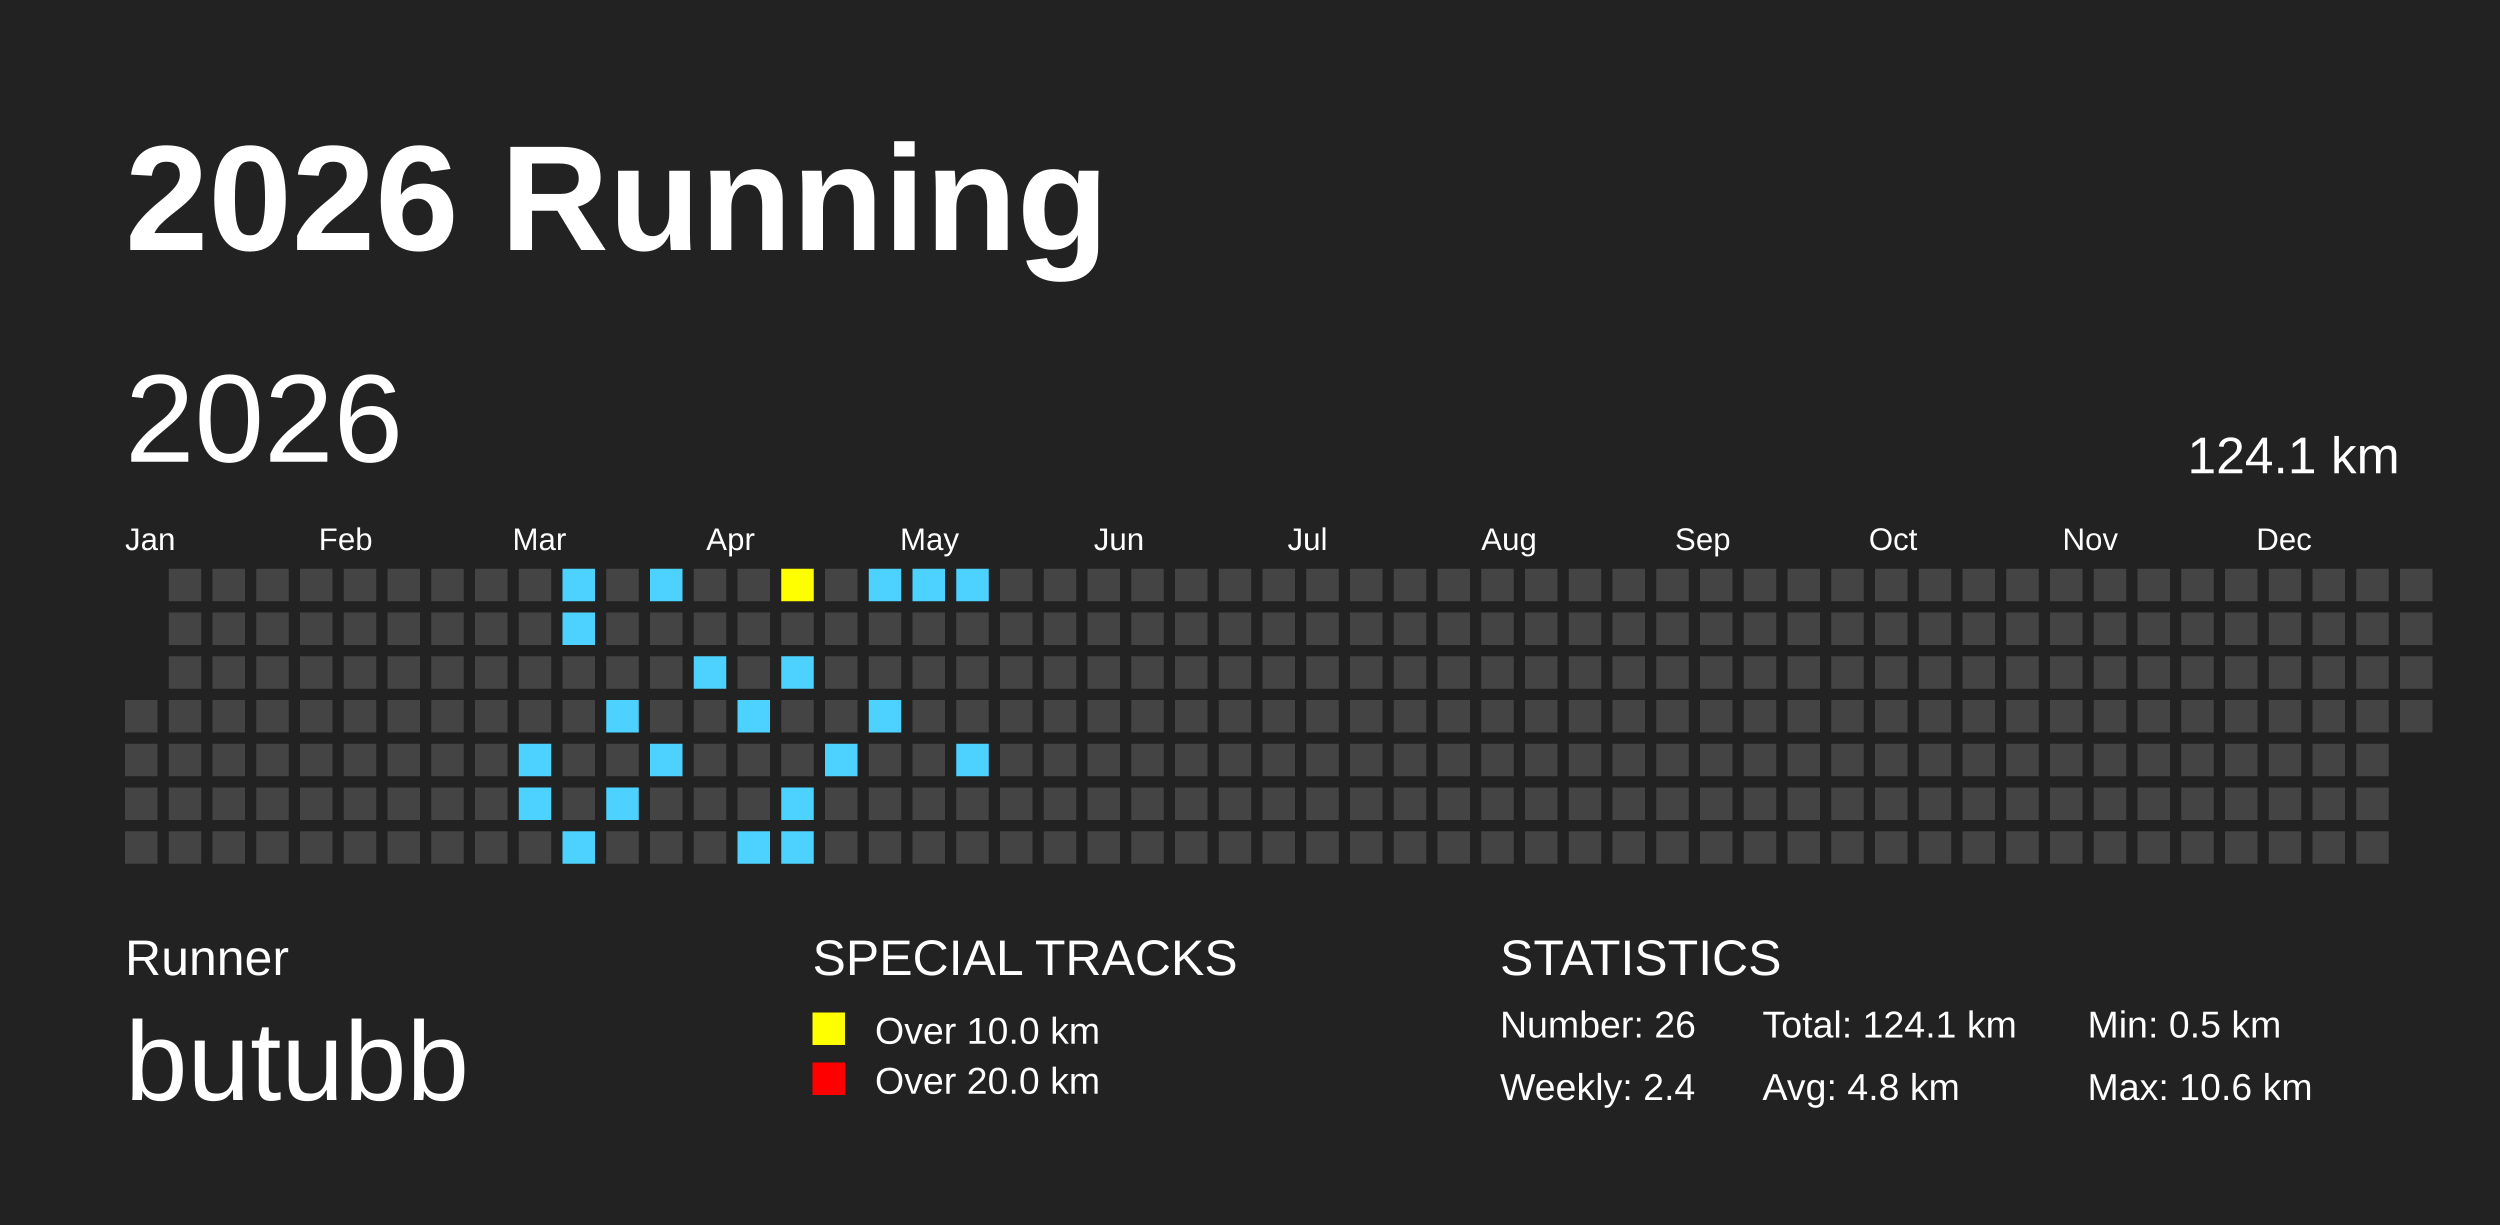
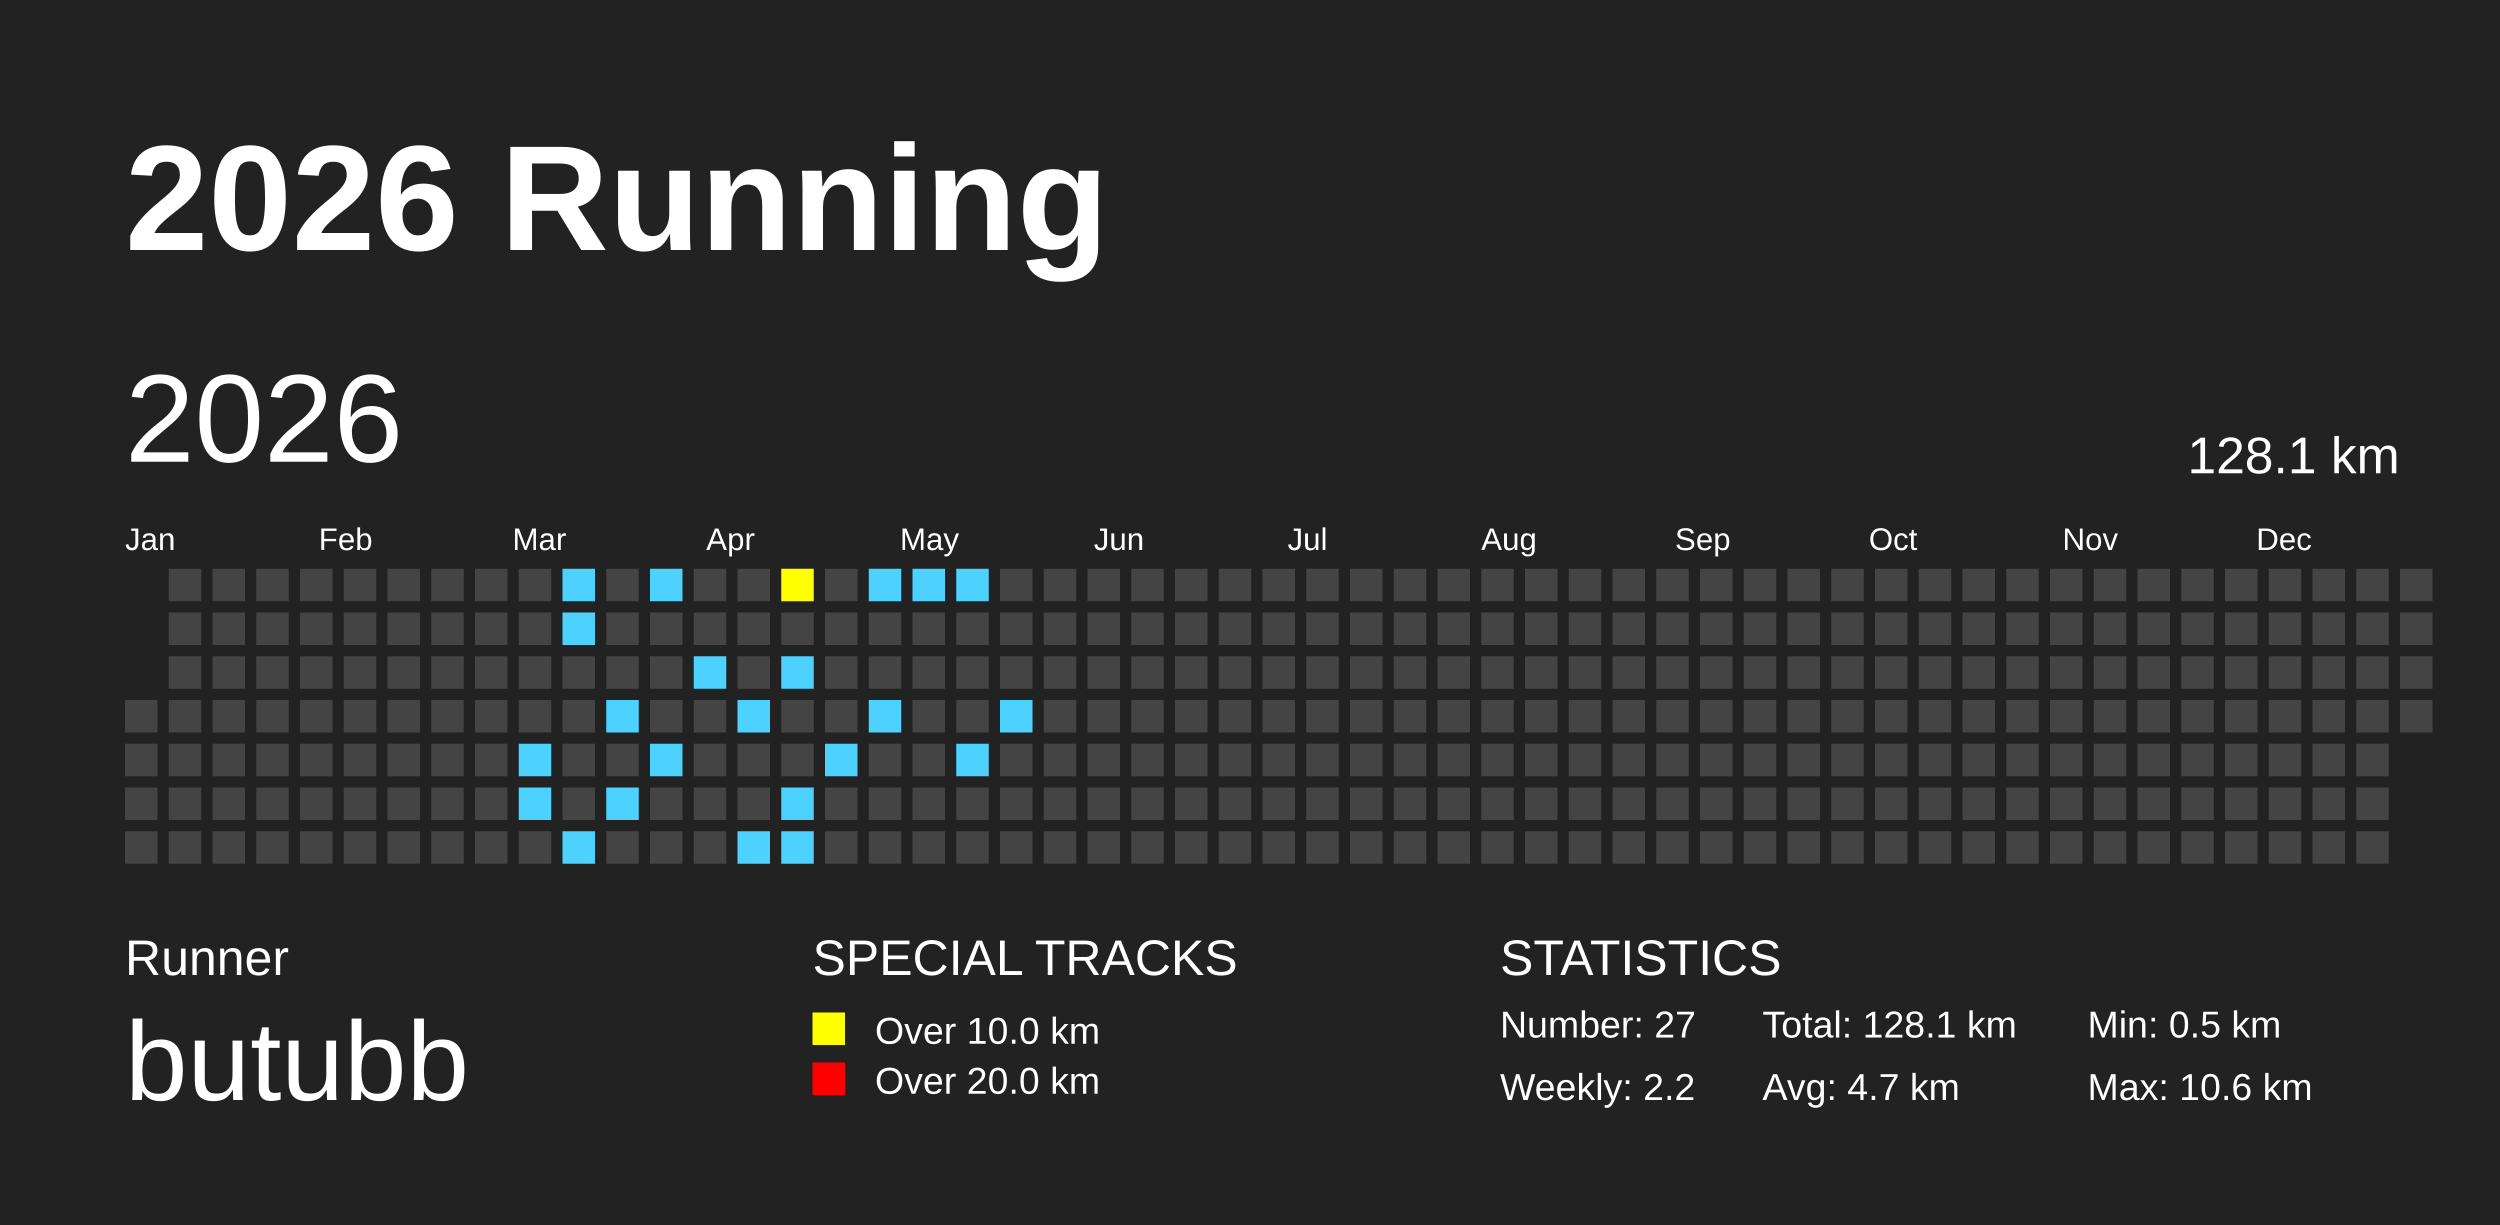
<svg xmlns="http://www.w3.org/2000/svg" baseProfile="full" height="98mm" version="1.1" viewBox="0,0,200,98" width="200mm">
  <defs />
  <rect fill="#222222" height="98" width="200" x="0" y="0" />
  <text fill="#FFFFFF" style="font-size:12px; font-family:Arial; font-weight:bold;" x="10" y="20">2026 Running</text>
  <text fill="#FFFFFF" style="font-size:4px; font-family:Arial" x="10" y="78">Runner</text>
  <text fill="#FFFFFF" style="font-size:9px; font-family:Arial" x="10" y="88">butubb</text>
  <text fill="#FFFFFF" style="font-size:4px; font-family:Arial" x="65" y="78">SPECIAL TRACKS</text>
  <rect fill="yellow" height="2.6" width="2.6" x="65" y="81" />
  <text fill="#FFFFFF" style="font-size:3px; font-family:Arial" x="70" y="83.5">Over 10.0 km</text>
  <rect fill="red" height="2.6" width="2.6" x="65" y="85" />
  <text fill="#FFFFFF" style="font-size:3px; font-family:Arial" x="70" y="87.5">Over 20.0 km</text>
  <text fill="#FFFFFF" style="font-size:4px; font-family:Arial" x="120" y="78">STATISTICS</text>
-   <text fill="#FFFFFF" style="font-size:3px; font-family:Arial" x="120" y="83">Number: 26</text>
-   <text fill="#FFFFFF" style="font-size:3px; font-family:Arial" x="120" y="88">Weekly: 2.4</text>
-   <text fill="#FFFFFF" style="font-size:3px; font-family:Arial" x="141" y="83">Total: 124.1 km</text>
-   <text fill="#FFFFFF" style="font-size:3px; font-family:Arial" x="141" y="88">Avg: 4.8 km</text>
+   <text fill="#FFFFFF" style="font-size:3px; font-family:Arial" x="120" y="83">Number: 27</text>
+   <text fill="#FFFFFF" style="font-size:3px; font-family:Arial" x="120" y="88">Weekly: 2.2</text>
+   <text fill="#FFFFFF" style="font-size:3px; font-family:Arial" x="141" y="83">Total: 128.1 km</text>
+   <text fill="#FFFFFF" style="font-size:3px; font-family:Arial" x="141" y="88">Avg: 4.7 km</text>
  <text fill="#FFFFFF" style="font-size:3px; font-family:Arial" x="167" y="83">Min: 0.5 km</text>
  <text fill="#FFFFFF" style="font-size:3px; font-family:Arial" x="167" y="88">Max: 10.6 km</text>
  <text dominant-baseline="hanging" fill="#FFFFFF" style="font-size:10.0px; font-family:Arial;" x="10" y="30">2026</text>
-   <text dominant-baseline="hanging" fill="#FFFFFF" style="font-size:4.125px; font-family:Arial;" x="175" y="35">124.1 km</text>
+   <text dominant-baseline="hanging" fill="#FFFFFF" style="font-size:4.125px; font-family:Arial;" x="175" y="35">128.1 km</text>
  <text fill="#FFFFFF" style="font-size:2.5px; font-family:Arial" x="10.0" y="44">Jan</text>
  <text fill="#FFFFFF" style="font-size:2.5px; font-family:Arial" x="25.5" y="44">Feb</text>
  <text fill="#FFFFFF" style="font-size:2.5px; font-family:Arial" x="41.0" y="44">Mar</text>
  <text fill="#FFFFFF" style="font-size:2.5px; font-family:Arial" x="56.5" y="44">Apr</text>
  <text fill="#FFFFFF" style="font-size:2.5px; font-family:Arial" x="72.0" y="44">May</text>
  <text fill="#FFFFFF" style="font-size:2.5px; font-family:Arial" x="87.5" y="44">Jun</text>
  <text fill="#FFFFFF" style="font-size:2.5px; font-family:Arial" x="103.0" y="44">Jul</text>
  <text fill="#FFFFFF" style="font-size:2.5px; font-family:Arial" x="118.5" y="44">Aug</text>
  <text fill="#FFFFFF" style="font-size:2.5px; font-family:Arial" x="134.0" y="44">Sep</text>
  <text fill="#FFFFFF" style="font-size:2.5px; font-family:Arial" x="149.5" y="44">Oct</text>
  <text fill="#FFFFFF" style="font-size:2.5px; font-family:Arial" x="165.0" y="44">Nov</text>
  <text fill="#FFFFFF" style="font-size:2.5px; font-family:Arial" x="180.5" y="44">Dec</text>
  <rect fill="#444444" height="2.6" width="2.6" x="10.0" y="56.0" />
  <rect fill="#444444" height="2.6" width="2.6" x="10.0" y="59.5" />
  <rect fill="#444444" height="2.6" width="2.6" x="10.0" y="63.0" />
  <rect fill="#444444" height="2.6" width="2.6" x="10.0" y="66.5" />
  <rect fill="#444444" height="2.6" width="2.6" x="13.5" y="45.5" />
  <rect fill="#444444" height="2.6" width="2.6" x="13.5" y="49.0" />
  <rect fill="#444444" height="2.6" width="2.6" x="13.5" y="52.5" />
  <rect fill="#444444" height="2.6" width="2.6" x="13.5" y="56.0" />
  <rect fill="#444444" height="2.6" width="2.6" x="13.5" y="59.5" />
  <rect fill="#444444" height="2.6" width="2.6" x="13.5" y="63.0" />
  <rect fill="#444444" height="2.6" width="2.6" x="13.5" y="66.5" />
  <rect fill="#444444" height="2.6" width="2.6" x="17.0" y="45.5" />
  <rect fill="#444444" height="2.6" width="2.6" x="17.0" y="49.0" />
  <rect fill="#444444" height="2.6" width="2.6" x="17.0" y="52.5" />
  <rect fill="#444444" height="2.6" width="2.6" x="17.0" y="56.0" />
  <rect fill="#444444" height="2.6" width="2.6" x="17.0" y="59.5" />
  <rect fill="#444444" height="2.6" width="2.6" x="17.0" y="63.0" />
  <rect fill="#444444" height="2.6" width="2.6" x="17.0" y="66.5" />
  <rect fill="#444444" height="2.6" width="2.6" x="20.5" y="45.5" />
  <rect fill="#444444" height="2.6" width="2.6" x="20.5" y="49.0" />
  <rect fill="#444444" height="2.6" width="2.6" x="20.5" y="52.5" />
  <rect fill="#444444" height="2.6" width="2.6" x="20.5" y="56.0" />
  <rect fill="#444444" height="2.6" width="2.6" x="20.5" y="59.5" />
  <rect fill="#444444" height="2.6" width="2.6" x="20.5" y="63.0" />
  <rect fill="#444444" height="2.6" width="2.6" x="20.5" y="66.5" />
  <rect fill="#444444" height="2.6" width="2.6" x="24.0" y="45.5" />
  <rect fill="#444444" height="2.6" width="2.6" x="24.0" y="49.0" />
  <rect fill="#444444" height="2.6" width="2.6" x="24.0" y="52.5" />
  <rect fill="#444444" height="2.6" width="2.6" x="24.0" y="56.0" />
  <rect fill="#444444" height="2.6" width="2.6" x="24.0" y="59.5" />
  <rect fill="#444444" height="2.6" width="2.6" x="24.0" y="63.0" />
  <rect fill="#444444" height="2.6" width="2.6" x="24.0" y="66.5" />
  <rect fill="#444444" height="2.6" width="2.6" x="27.5" y="45.5" />
  <rect fill="#444444" height="2.6" width="2.6" x="27.5" y="49.0" />
  <rect fill="#444444" height="2.6" width="2.6" x="27.5" y="52.5" />
  <rect fill="#444444" height="2.6" width="2.6" x="27.5" y="56.0" />
  <rect fill="#444444" height="2.6" width="2.6" x="27.5" y="59.5" />
  <rect fill="#444444" height="2.6" width="2.6" x="27.5" y="63.0" />
  <rect fill="#444444" height="2.6" width="2.6" x="27.5" y="66.5" />
  <rect fill="#444444" height="2.6" width="2.6" x="31.0" y="45.5" />
  <rect fill="#444444" height="2.6" width="2.6" x="31.0" y="49.0" />
  <rect fill="#444444" height="2.6" width="2.6" x="31.0" y="52.5" />
  <rect fill="#444444" height="2.6" width="2.6" x="31.0" y="56.0" />
  <rect fill="#444444" height="2.6" width="2.6" x="31.0" y="59.5" />
  <rect fill="#444444" height="2.6" width="2.6" x="31.0" y="63.0" />
  <rect fill="#444444" height="2.6" width="2.6" x="31.0" y="66.5" />
  <rect fill="#444444" height="2.6" width="2.6" x="34.5" y="45.5" />
  <rect fill="#444444" height="2.6" width="2.6" x="34.5" y="49.0" />
  <rect fill="#444444" height="2.6" width="2.6" x="34.5" y="52.5" />
  <rect fill="#444444" height="2.6" width="2.6" x="34.5" y="56.0" />
  <rect fill="#444444" height="2.6" width="2.6" x="34.5" y="59.5" />
  <rect fill="#444444" height="2.6" width="2.6" x="34.5" y="63.0" />
  <rect fill="#444444" height="2.6" width="2.6" x="34.5" y="66.5" />
  <rect fill="#444444" height="2.6" width="2.6" x="38.0" y="45.5" />
  <rect fill="#444444" height="2.6" width="2.6" x="38.0" y="49.0" />
  <rect fill="#444444" height="2.6" width="2.6" x="38.0" y="52.5" />
  <rect fill="#444444" height="2.6" width="2.6" x="38.0" y="56.0" />
  <rect fill="#444444" height="2.6" width="2.6" x="38.0" y="59.5" />
  <rect fill="#444444" height="2.6" width="2.6" x="38.0" y="63.0" />
  <rect fill="#444444" height="2.6" width="2.6" x="38.0" y="66.5" />
  <rect fill="#444444" height="2.6" width="2.6" x="41.5" y="45.5" />
  <rect fill="#444444" height="2.6" width="2.6" x="41.5" y="49.0" />
  <rect fill="#444444" height="2.6" width="2.6" x="41.5" y="52.5" />
  <rect fill="#444444" height="2.6" width="2.6" x="41.5" y="56.0" />
  <rect fill="#4DD2FF" height="2.6" width="2.6" x="41.5" y="59.5" />
  <rect fill="#4DD2FF" height="2.6" width="2.6" x="41.5" y="63.0" />
  <rect fill="#444444" height="2.6" width="2.6" x="41.5" y="66.5" />
  <rect fill="#4DD2FF" height="2.6" width="2.6" x="45.0" y="45.5" />
  <rect fill="#4DD2FF" height="2.6" width="2.6" x="45.0" y="49.0" />
  <rect fill="#444444" height="2.6" width="2.6" x="45.0" y="52.5" />
  <rect fill="#444444" height="2.6" width="2.6" x="45.0" y="56.0" />
  <rect fill="#444444" height="2.6" width="2.6" x="45.0" y="59.5" />
  <rect fill="#444444" height="2.6" width="2.6" x="45.0" y="63.0" />
  <rect fill="#4DD2FF" height="2.6" width="2.6" x="45.0" y="66.5" />
  <rect fill="#444444" height="2.6" width="2.6" x="48.5" y="45.5" />
  <rect fill="#444444" height="2.6" width="2.6" x="48.5" y="49.0" />
  <rect fill="#444444" height="2.6" width="2.6" x="48.5" y="52.5" />
  <rect fill="#4DD2FF" height="2.6" width="2.6" x="48.5" y="56.0" />
  <rect fill="#444444" height="2.6" width="2.6" x="48.5" y="59.5" />
  <rect fill="#4DD2FF" height="2.6" width="2.6" x="48.5" y="63.0" />
  <rect fill="#444444" height="2.6" width="2.6" x="48.5" y="66.5" />
  <rect fill="#4DD2FF" height="2.6" width="2.6" x="52.0" y="45.5" />
  <rect fill="#444444" height="2.6" width="2.6" x="52.0" y="49.0" />
  <rect fill="#444444" height="2.6" width="2.6" x="52.0" y="52.5" />
  <rect fill="#444444" height="2.6" width="2.6" x="52.0" y="56.0" />
  <rect fill="#4DD2FF" height="2.6" width="2.6" x="52.0" y="59.5" />
  <rect fill="#444444" height="2.6" width="2.6" x="52.0" y="63.0" />
  <rect fill="#444444" height="2.6" width="2.6" x="52.0" y="66.5" />
  <rect fill="#444444" height="2.6" width="2.6" x="55.5" y="45.5" />
  <rect fill="#444444" height="2.6" width="2.6" x="55.5" y="49.0" />
  <rect fill="#4DD2FF" height="2.6" width="2.6" x="55.5" y="52.5" />
  <rect fill="#444444" height="2.6" width="2.6" x="55.5" y="56.0" />
  <rect fill="#444444" height="2.6" width="2.6" x="55.5" y="59.5" />
  <rect fill="#444444" height="2.6" width="2.6" x="55.5" y="63.0" />
  <rect fill="#444444" height="2.6" width="2.6" x="55.5" y="66.5" />
  <rect fill="#444444" height="2.6" width="2.6" x="59.0" y="45.5" />
  <rect fill="#444444" height="2.6" width="2.6" x="59.0" y="49.0" />
  <rect fill="#444444" height="2.6" width="2.6" x="59.0" y="52.5" />
  <rect fill="#4DD2FF" height="2.6" width="2.6" x="59.0" y="56.0" />
  <rect fill="#444444" height="2.6" width="2.6" x="59.0" y="59.5" />
  <rect fill="#444444" height="2.6" width="2.6" x="59.0" y="63.0" />
  <rect fill="#4DD2FF" height="2.6" width="2.6" x="59.0" y="66.5" />
  <rect fill="yellow" height="2.6" width="2.6" x="62.5" y="45.5" />
  <rect fill="#444444" height="2.6" width="2.6" x="62.5" y="49.0" />
  <rect fill="#4DD2FF" height="2.6" width="2.6" x="62.5" y="52.5" />
  <rect fill="#444444" height="2.6" width="2.6" x="62.5" y="56.0" />
  <rect fill="#444444" height="2.6" width="2.6" x="62.5" y="59.5" />
  <rect fill="#4DD2FF" height="2.6" width="2.6" x="62.5" y="63.0" />
  <rect fill="#4DD2FF" height="2.6" width="2.6" x="62.5" y="66.5" />
  <rect fill="#444444" height="2.6" width="2.6" x="66.0" y="45.5" />
  <rect fill="#444444" height="2.6" width="2.6" x="66.0" y="49.0" />
  <rect fill="#444444" height="2.6" width="2.6" x="66.0" y="52.5" />
  <rect fill="#444444" height="2.6" width="2.6" x="66.0" y="56.0" />
  <rect fill="#4DD2FF" height="2.6" width="2.6" x="66.0" y="59.5" />
  <rect fill="#444444" height="2.6" width="2.6" x="66.0" y="63.0" />
  <rect fill="#444444" height="2.6" width="2.6" x="66.0" y="66.5" />
  <rect fill="#4DD2FF" height="2.6" width="2.6" x="69.5" y="45.5" />
  <rect fill="#444444" height="2.6" width="2.6" x="69.5" y="49.0" />
  <rect fill="#444444" height="2.6" width="2.6" x="69.5" y="52.5" />
  <rect fill="#4DD2FF" height="2.6" width="2.6" x="69.5" y="56.0" />
  <rect fill="#444444" height="2.6" width="2.6" x="69.5" y="59.5" />
  <rect fill="#444444" height="2.6" width="2.6" x="69.5" y="63.0" />
  <rect fill="#444444" height="2.6" width="2.6" x="69.5" y="66.5" />
  <rect fill="#4DD2FF" height="2.6" width="2.6" x="73.0" y="45.5" />
  <rect fill="#444444" height="2.6" width="2.6" x="73.0" y="49.0" />
  <rect fill="#444444" height="2.6" width="2.6" x="73.0" y="52.5" />
  <rect fill="#444444" height="2.6" width="2.6" x="73.0" y="56.0" />
  <rect fill="#444444" height="2.6" width="2.6" x="73.0" y="59.5" />
  <rect fill="#444444" height="2.6" width="2.6" x="73.0" y="63.0" />
  <rect fill="#444444" height="2.6" width="2.6" x="73.0" y="66.5" />
  <rect fill="#4DD2FF" height="2.6" width="2.6" x="76.5" y="45.5" />
  <rect fill="#444444" height="2.6" width="2.6" x="76.5" y="49.0" />
  <rect fill="#444444" height="2.6" width="2.6" x="76.5" y="52.5" />
  <rect fill="#444444" height="2.6" width="2.6" x="76.5" y="56.0" />
  <rect fill="#4DD2FF" height="2.6" width="2.6" x="76.5" y="59.5" />
  <rect fill="#444444" height="2.6" width="2.6" x="76.5" y="63.0" />
  <rect fill="#444444" height="2.6" width="2.6" x="76.5" y="66.5" />
  <rect fill="#444444" height="2.6" width="2.6" x="80.0" y="45.5" />
  <rect fill="#444444" height="2.6" width="2.6" x="80.0" y="49.0" />
  <rect fill="#444444" height="2.6" width="2.6" x="80.0" y="52.5" />
-   <rect fill="#444444" height="2.6" width="2.6" x="80.0" y="56.0" />
+   <rect fill="#4DD2FF" height="2.6" width="2.6" x="80.0" y="56.0" />
  <rect fill="#444444" height="2.6" width="2.6" x="80.0" y="59.5" />
  <rect fill="#444444" height="2.6" width="2.6" x="80.0" y="63.0" />
  <rect fill="#444444" height="2.6" width="2.6" x="80.0" y="66.5" />
  <rect fill="#444444" height="2.6" width="2.6" x="83.5" y="45.5" />
  <rect fill="#444444" height="2.6" width="2.6" x="83.5" y="49.0" />
  <rect fill="#444444" height="2.6" width="2.6" x="83.5" y="52.5" />
  <rect fill="#444444" height="2.6" width="2.6" x="83.5" y="56.0" />
  <rect fill="#444444" height="2.6" width="2.6" x="83.5" y="59.5" />
  <rect fill="#444444" height="2.6" width="2.6" x="83.5" y="63.0" />
  <rect fill="#444444" height="2.6" width="2.6" x="83.5" y="66.5" />
  <rect fill="#444444" height="2.6" width="2.6" x="87.0" y="45.5" />
  <rect fill="#444444" height="2.6" width="2.6" x="87.0" y="49.0" />
  <rect fill="#444444" height="2.6" width="2.6" x="87.0" y="52.5" />
  <rect fill="#444444" height="2.6" width="2.6" x="87.0" y="56.0" />
  <rect fill="#444444" height="2.6" width="2.6" x="87.0" y="59.5" />
  <rect fill="#444444" height="2.6" width="2.6" x="87.0" y="63.0" />
  <rect fill="#444444" height="2.6" width="2.6" x="87.0" y="66.5" />
  <rect fill="#444444" height="2.6" width="2.6" x="90.5" y="45.5" />
  <rect fill="#444444" height="2.6" width="2.6" x="90.5" y="49.0" />
  <rect fill="#444444" height="2.6" width="2.6" x="90.5" y="52.5" />
  <rect fill="#444444" height="2.6" width="2.6" x="90.5" y="56.0" />
  <rect fill="#444444" height="2.6" width="2.6" x="90.5" y="59.5" />
  <rect fill="#444444" height="2.6" width="2.6" x="90.5" y="63.0" />
  <rect fill="#444444" height="2.6" width="2.6" x="90.5" y="66.5" />
  <rect fill="#444444" height="2.6" width="2.6" x="94.0" y="45.5" />
  <rect fill="#444444" height="2.6" width="2.6" x="94.0" y="49.0" />
  <rect fill="#444444" height="2.6" width="2.6" x="94.0" y="52.5" />
  <rect fill="#444444" height="2.6" width="2.6" x="94.0" y="56.0" />
  <rect fill="#444444" height="2.6" width="2.6" x="94.0" y="59.5" />
  <rect fill="#444444" height="2.6" width="2.6" x="94.0" y="63.0" />
  <rect fill="#444444" height="2.6" width="2.6" x="94.0" y="66.5" />
  <rect fill="#444444" height="2.6" width="2.6" x="97.5" y="45.5" />
  <rect fill="#444444" height="2.6" width="2.6" x="97.5" y="49.0" />
  <rect fill="#444444" height="2.6" width="2.6" x="97.5" y="52.5" />
  <rect fill="#444444" height="2.6" width="2.6" x="97.5" y="56.0" />
  <rect fill="#444444" height="2.6" width="2.6" x="97.5" y="59.5" />
  <rect fill="#444444" height="2.6" width="2.6" x="97.5" y="63.0" />
  <rect fill="#444444" height="2.6" width="2.6" x="97.5" y="66.5" />
  <rect fill="#444444" height="2.6" width="2.6" x="101.0" y="45.5" />
  <rect fill="#444444" height="2.6" width="2.6" x="101.0" y="49.0" />
  <rect fill="#444444" height="2.6" width="2.6" x="101.0" y="52.5" />
  <rect fill="#444444" height="2.6" width="2.6" x="101.0" y="56.0" />
  <rect fill="#444444" height="2.6" width="2.6" x="101.0" y="59.5" />
  <rect fill="#444444" height="2.6" width="2.6" x="101.0" y="63.0" />
  <rect fill="#444444" height="2.6" width="2.6" x="101.0" y="66.5" />
  <rect fill="#444444" height="2.6" width="2.6" x="104.5" y="45.5" />
  <rect fill="#444444" height="2.6" width="2.6" x="104.5" y="49.0" />
  <rect fill="#444444" height="2.6" width="2.6" x="104.5" y="52.5" />
  <rect fill="#444444" height="2.6" width="2.6" x="104.5" y="56.0" />
  <rect fill="#444444" height="2.6" width="2.6" x="104.5" y="59.5" />
  <rect fill="#444444" height="2.6" width="2.6" x="104.5" y="63.0" />
  <rect fill="#444444" height="2.6" width="2.6" x="104.5" y="66.5" />
  <rect fill="#444444" height="2.6" width="2.6" x="108.0" y="45.5" />
  <rect fill="#444444" height="2.6" width="2.6" x="108.0" y="49.0" />
  <rect fill="#444444" height="2.6" width="2.6" x="108.0" y="52.5" />
  <rect fill="#444444" height="2.6" width="2.6" x="108.0" y="56.0" />
  <rect fill="#444444" height="2.6" width="2.6" x="108.0" y="59.5" />
  <rect fill="#444444" height="2.6" width="2.6" x="108.0" y="63.0" />
  <rect fill="#444444" height="2.6" width="2.6" x="108.0" y="66.5" />
  <rect fill="#444444" height="2.6" width="2.6" x="111.5" y="45.5" />
  <rect fill="#444444" height="2.6" width="2.6" x="111.5" y="49.0" />
  <rect fill="#444444" height="2.6" width="2.6" x="111.5" y="52.5" />
  <rect fill="#444444" height="2.6" width="2.6" x="111.5" y="56.0" />
  <rect fill="#444444" height="2.6" width="2.6" x="111.5" y="59.5" />
  <rect fill="#444444" height="2.6" width="2.6" x="111.5" y="63.0" />
  <rect fill="#444444" height="2.6" width="2.6" x="111.5" y="66.5" />
  <rect fill="#444444" height="2.6" width="2.6" x="115.0" y="45.5" />
  <rect fill="#444444" height="2.6" width="2.6" x="115.0" y="49.0" />
  <rect fill="#444444" height="2.6" width="2.6" x="115.0" y="52.5" />
  <rect fill="#444444" height="2.6" width="2.6" x="115.0" y="56.0" />
  <rect fill="#444444" height="2.6" width="2.6" x="115.0" y="59.5" />
  <rect fill="#444444" height="2.6" width="2.6" x="115.0" y="63.0" />
  <rect fill="#444444" height="2.6" width="2.6" x="115.0" y="66.5" />
  <rect fill="#444444" height="2.6" width="2.6" x="118.5" y="45.5" />
  <rect fill="#444444" height="2.6" width="2.6" x="118.5" y="49.0" />
  <rect fill="#444444" height="2.6" width="2.6" x="118.5" y="52.5" />
  <rect fill="#444444" height="2.6" width="2.6" x="118.5" y="56.0" />
  <rect fill="#444444" height="2.6" width="2.6" x="118.5" y="59.5" />
  <rect fill="#444444" height="2.6" width="2.6" x="118.5" y="63.0" />
  <rect fill="#444444" height="2.6" width="2.6" x="118.5" y="66.5" />
  <rect fill="#444444" height="2.6" width="2.6" x="122.0" y="45.5" />
  <rect fill="#444444" height="2.6" width="2.6" x="122.0" y="49.0" />
  <rect fill="#444444" height="2.6" width="2.6" x="122.0" y="52.5" />
  <rect fill="#444444" height="2.6" width="2.6" x="122.0" y="56.0" />
  <rect fill="#444444" height="2.6" width="2.6" x="122.0" y="59.5" />
  <rect fill="#444444" height="2.6" width="2.6" x="122.0" y="63.0" />
  <rect fill="#444444" height="2.6" width="2.6" x="122.0" y="66.5" />
  <rect fill="#444444" height="2.6" width="2.6" x="125.5" y="45.5" />
  <rect fill="#444444" height="2.6" width="2.6" x="125.5" y="49.0" />
  <rect fill="#444444" height="2.6" width="2.6" x="125.5" y="52.5" />
  <rect fill="#444444" height="2.6" width="2.6" x="125.5" y="56.0" />
  <rect fill="#444444" height="2.6" width="2.6" x="125.5" y="59.5" />
  <rect fill="#444444" height="2.6" width="2.6" x="125.5" y="63.0" />
  <rect fill="#444444" height="2.6" width="2.6" x="125.5" y="66.5" />
  <rect fill="#444444" height="2.6" width="2.6" x="129.0" y="45.5" />
  <rect fill="#444444" height="2.6" width="2.6" x="129.0" y="49.0" />
  <rect fill="#444444" height="2.6" width="2.6" x="129.0" y="52.5" />
  <rect fill="#444444" height="2.6" width="2.6" x="129.0" y="56.0" />
  <rect fill="#444444" height="2.6" width="2.6" x="129.0" y="59.5" />
  <rect fill="#444444" height="2.6" width="2.6" x="129.0" y="63.0" />
  <rect fill="#444444" height="2.6" width="2.6" x="129.0" y="66.5" />
  <rect fill="#444444" height="2.6" width="2.6" x="132.5" y="45.5" />
  <rect fill="#444444" height="2.6" width="2.6" x="132.5" y="49.0" />
  <rect fill="#444444" height="2.6" width="2.6" x="132.5" y="52.5" />
  <rect fill="#444444" height="2.6" width="2.6" x="132.5" y="56.0" />
  <rect fill="#444444" height="2.6" width="2.6" x="132.5" y="59.5" />
  <rect fill="#444444" height="2.6" width="2.6" x="132.5" y="63.0" />
  <rect fill="#444444" height="2.6" width="2.6" x="132.5" y="66.5" />
  <rect fill="#444444" height="2.6" width="2.6" x="136.0" y="45.5" />
  <rect fill="#444444" height="2.6" width="2.6" x="136.0" y="49.0" />
  <rect fill="#444444" height="2.6" width="2.6" x="136.0" y="52.5" />
  <rect fill="#444444" height="2.6" width="2.6" x="136.0" y="56.0" />
  <rect fill="#444444" height="2.6" width="2.6" x="136.0" y="59.5" />
  <rect fill="#444444" height="2.6" width="2.6" x="136.0" y="63.0" />
  <rect fill="#444444" height="2.6" width="2.6" x="136.0" y="66.5" />
  <rect fill="#444444" height="2.6" width="2.6" x="139.5" y="45.5" />
  <rect fill="#444444" height="2.6" width="2.6" x="139.5" y="49.0" />
  <rect fill="#444444" height="2.6" width="2.6" x="139.5" y="52.5" />
  <rect fill="#444444" height="2.6" width="2.6" x="139.5" y="56.0" />
  <rect fill="#444444" height="2.6" width="2.6" x="139.5" y="59.5" />
  <rect fill="#444444" height="2.6" width="2.6" x="139.5" y="63.0" />
  <rect fill="#444444" height="2.6" width="2.6" x="139.5" y="66.5" />
  <rect fill="#444444" height="2.6" width="2.6" x="143.0" y="45.5" />
  <rect fill="#444444" height="2.6" width="2.6" x="143.0" y="49.0" />
  <rect fill="#444444" height="2.6" width="2.6" x="143.0" y="52.5" />
  <rect fill="#444444" height="2.6" width="2.6" x="143.0" y="56.0" />
  <rect fill="#444444" height="2.6" width="2.6" x="143.0" y="59.5" />
  <rect fill="#444444" height="2.6" width="2.6" x="143.0" y="63.0" />
  <rect fill="#444444" height="2.6" width="2.6" x="143.0" y="66.5" />
  <rect fill="#444444" height="2.6" width="2.6" x="146.5" y="45.5" />
  <rect fill="#444444" height="2.6" width="2.6" x="146.5" y="49.0" />
  <rect fill="#444444" height="2.6" width="2.6" x="146.5" y="52.5" />
  <rect fill="#444444" height="2.6" width="2.6" x="146.5" y="56.0" />
  <rect fill="#444444" height="2.6" width="2.6" x="146.5" y="59.5" />
  <rect fill="#444444" height="2.6" width="2.6" x="146.5" y="63.0" />
  <rect fill="#444444" height="2.6" width="2.6" x="146.5" y="66.5" />
  <rect fill="#444444" height="2.6" width="2.6" x="150.0" y="45.5" />
  <rect fill="#444444" height="2.6" width="2.6" x="150.0" y="49.0" />
  <rect fill="#444444" height="2.6" width="2.6" x="150.0" y="52.5" />
  <rect fill="#444444" height="2.6" width="2.6" x="150.0" y="56.0" />
  <rect fill="#444444" height="2.6" width="2.6" x="150.0" y="59.5" />
  <rect fill="#444444" height="2.6" width="2.6" x="150.0" y="63.0" />
  <rect fill="#444444" height="2.6" width="2.6" x="150.0" y="66.5" />
  <rect fill="#444444" height="2.6" width="2.6" x="153.5" y="45.5" />
  <rect fill="#444444" height="2.6" width="2.6" x="153.5" y="49.0" />
  <rect fill="#444444" height="2.6" width="2.6" x="153.5" y="52.5" />
  <rect fill="#444444" height="2.6" width="2.6" x="153.5" y="56.0" />
  <rect fill="#444444" height="2.6" width="2.6" x="153.5" y="59.5" />
  <rect fill="#444444" height="2.6" width="2.6" x="153.5" y="63.0" />
  <rect fill="#444444" height="2.6" width="2.6" x="153.5" y="66.5" />
  <rect fill="#444444" height="2.6" width="2.6" x="157.0" y="45.5" />
  <rect fill="#444444" height="2.6" width="2.6" x="157.0" y="49.0" />
  <rect fill="#444444" height="2.6" width="2.6" x="157.0" y="52.5" />
  <rect fill="#444444" height="2.6" width="2.6" x="157.0" y="56.0" />
  <rect fill="#444444" height="2.6" width="2.6" x="157.0" y="59.5" />
  <rect fill="#444444" height="2.6" width="2.6" x="157.0" y="63.0" />
  <rect fill="#444444" height="2.6" width="2.6" x="157.0" y="66.5" />
  <rect fill="#444444" height="2.6" width="2.6" x="160.5" y="45.5" />
  <rect fill="#444444" height="2.6" width="2.6" x="160.5" y="49.0" />
  <rect fill="#444444" height="2.6" width="2.6" x="160.5" y="52.5" />
  <rect fill="#444444" height="2.6" width="2.6" x="160.5" y="56.0" />
  <rect fill="#444444" height="2.6" width="2.6" x="160.5" y="59.5" />
  <rect fill="#444444" height="2.6" width="2.6" x="160.5" y="63.0" />
  <rect fill="#444444" height="2.6" width="2.6" x="160.5" y="66.5" />
  <rect fill="#444444" height="2.6" width="2.6" x="164.0" y="45.5" />
  <rect fill="#444444" height="2.6" width="2.6" x="164.0" y="49.0" />
  <rect fill="#444444" height="2.6" width="2.6" x="164.0" y="52.5" />
  <rect fill="#444444" height="2.6" width="2.6" x="164.0" y="56.0" />
  <rect fill="#444444" height="2.6" width="2.6" x="164.0" y="59.5" />
  <rect fill="#444444" height="2.6" width="2.6" x="164.0" y="63.0" />
  <rect fill="#444444" height="2.6" width="2.6" x="164.0" y="66.5" />
  <rect fill="#444444" height="2.6" width="2.6" x="167.5" y="45.5" />
  <rect fill="#444444" height="2.6" width="2.6" x="167.5" y="49.0" />
  <rect fill="#444444" height="2.6" width="2.6" x="167.5" y="52.5" />
  <rect fill="#444444" height="2.6" width="2.6" x="167.5" y="56.0" />
  <rect fill="#444444" height="2.6" width="2.6" x="167.5" y="59.5" />
  <rect fill="#444444" height="2.6" width="2.6" x="167.5" y="63.0" />
  <rect fill="#444444" height="2.6" width="2.6" x="167.5" y="66.5" />
  <rect fill="#444444" height="2.6" width="2.6" x="171.0" y="45.5" />
  <rect fill="#444444" height="2.6" width="2.6" x="171.0" y="49.0" />
  <rect fill="#444444" height="2.6" width="2.6" x="171.0" y="52.5" />
  <rect fill="#444444" height="2.6" width="2.6" x="171.0" y="56.0" />
  <rect fill="#444444" height="2.6" width="2.6" x="171.0" y="59.5" />
  <rect fill="#444444" height="2.6" width="2.6" x="171.0" y="63.0" />
  <rect fill="#444444" height="2.6" width="2.6" x="171.0" y="66.5" />
  <rect fill="#444444" height="2.6" width="2.6" x="174.5" y="45.5" />
  <rect fill="#444444" height="2.6" width="2.6" x="174.5" y="49.0" />
  <rect fill="#444444" height="2.6" width="2.6" x="174.5" y="52.5" />
  <rect fill="#444444" height="2.6" width="2.6" x="174.5" y="56.0" />
  <rect fill="#444444" height="2.6" width="2.6" x="174.5" y="59.5" />
  <rect fill="#444444" height="2.6" width="2.6" x="174.5" y="63.0" />
  <rect fill="#444444" height="2.6" width="2.6" x="174.5" y="66.5" />
  <rect fill="#444444" height="2.6" width="2.6" x="178.0" y="45.5" />
  <rect fill="#444444" height="2.6" width="2.6" x="178.0" y="49.0" />
  <rect fill="#444444" height="2.6" width="2.6" x="178.0" y="52.5" />
  <rect fill="#444444" height="2.6" width="2.6" x="178.0" y="56.0" />
  <rect fill="#444444" height="2.6" width="2.6" x="178.0" y="59.5" />
  <rect fill="#444444" height="2.6" width="2.6" x="178.0" y="63.0" />
  <rect fill="#444444" height="2.6" width="2.6" x="178.0" y="66.5" />
  <rect fill="#444444" height="2.6" width="2.6" x="181.5" y="45.5" />
  <rect fill="#444444" height="2.6" width="2.6" x="181.5" y="49.0" />
  <rect fill="#444444" height="2.6" width="2.6" x="181.5" y="52.5" />
  <rect fill="#444444" height="2.6" width="2.6" x="181.5" y="56.0" />
  <rect fill="#444444" height="2.6" width="2.6" x="181.5" y="59.5" />
  <rect fill="#444444" height="2.6" width="2.6" x="181.5" y="63.0" />
  <rect fill="#444444" height="2.6" width="2.6" x="181.5" y="66.5" />
  <rect fill="#444444" height="2.6" width="2.6" x="185.0" y="45.5" />
  <rect fill="#444444" height="2.6" width="2.6" x="185.0" y="49.0" />
  <rect fill="#444444" height="2.6" width="2.6" x="185.0" y="52.5" />
  <rect fill="#444444" height="2.6" width="2.6" x="185.0" y="56.0" />
  <rect fill="#444444" height="2.6" width="2.6" x="185.0" y="59.5" />
  <rect fill="#444444" height="2.6" width="2.6" x="185.0" y="63.0" />
  <rect fill="#444444" height="2.6" width="2.6" x="185.0" y="66.5" />
  <rect fill="#444444" height="2.6" width="2.6" x="188.5" y="45.5" />
  <rect fill="#444444" height="2.6" width="2.6" x="188.5" y="49.0" />
  <rect fill="#444444" height="2.6" width="2.6" x="188.5" y="52.5" />
  <rect fill="#444444" height="2.6" width="2.6" x="188.5" y="56.0" />
  <rect fill="#444444" height="2.6" width="2.6" x="188.5" y="59.5" />
  <rect fill="#444444" height="2.6" width="2.6" x="188.5" y="63.0" />
  <rect fill="#444444" height="2.6" width="2.6" x="188.5" y="66.5" />
  <rect fill="#444444" height="2.6" width="2.6" x="192.0" y="45.5" />
  <rect fill="#444444" height="2.6" width="2.6" x="192.0" y="49.0" />
  <rect fill="#444444" height="2.6" width="2.6" x="192.0" y="52.5" />
  <rect fill="#444444" height="2.6" width="2.6" x="192.0" y="56.0" />
</svg>
